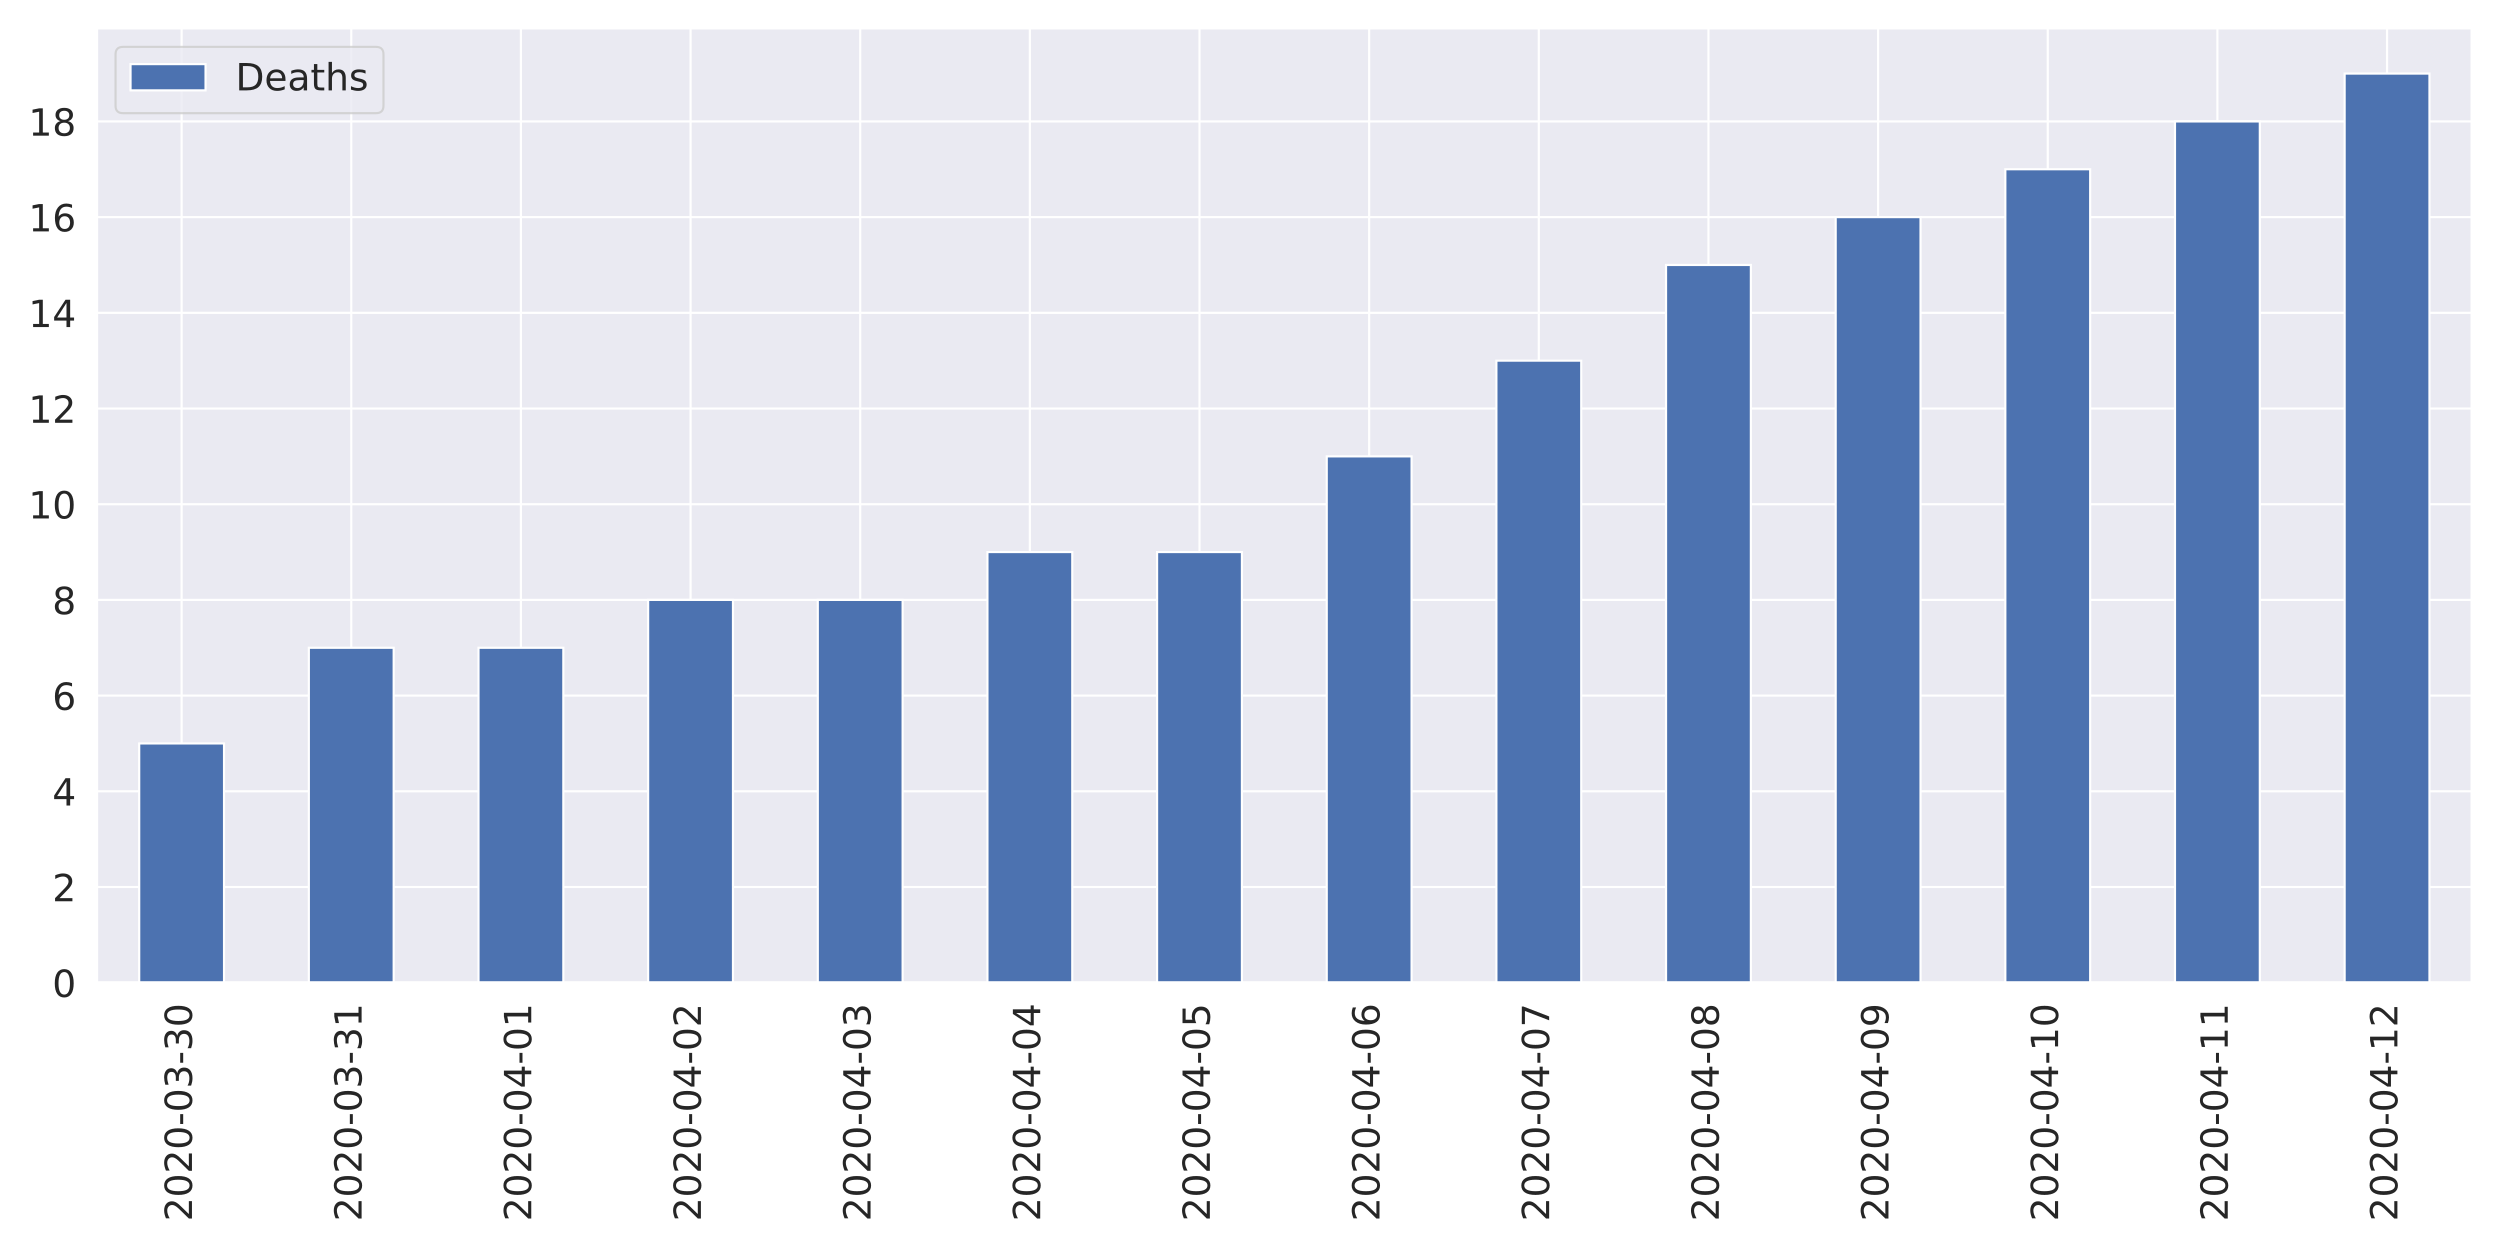
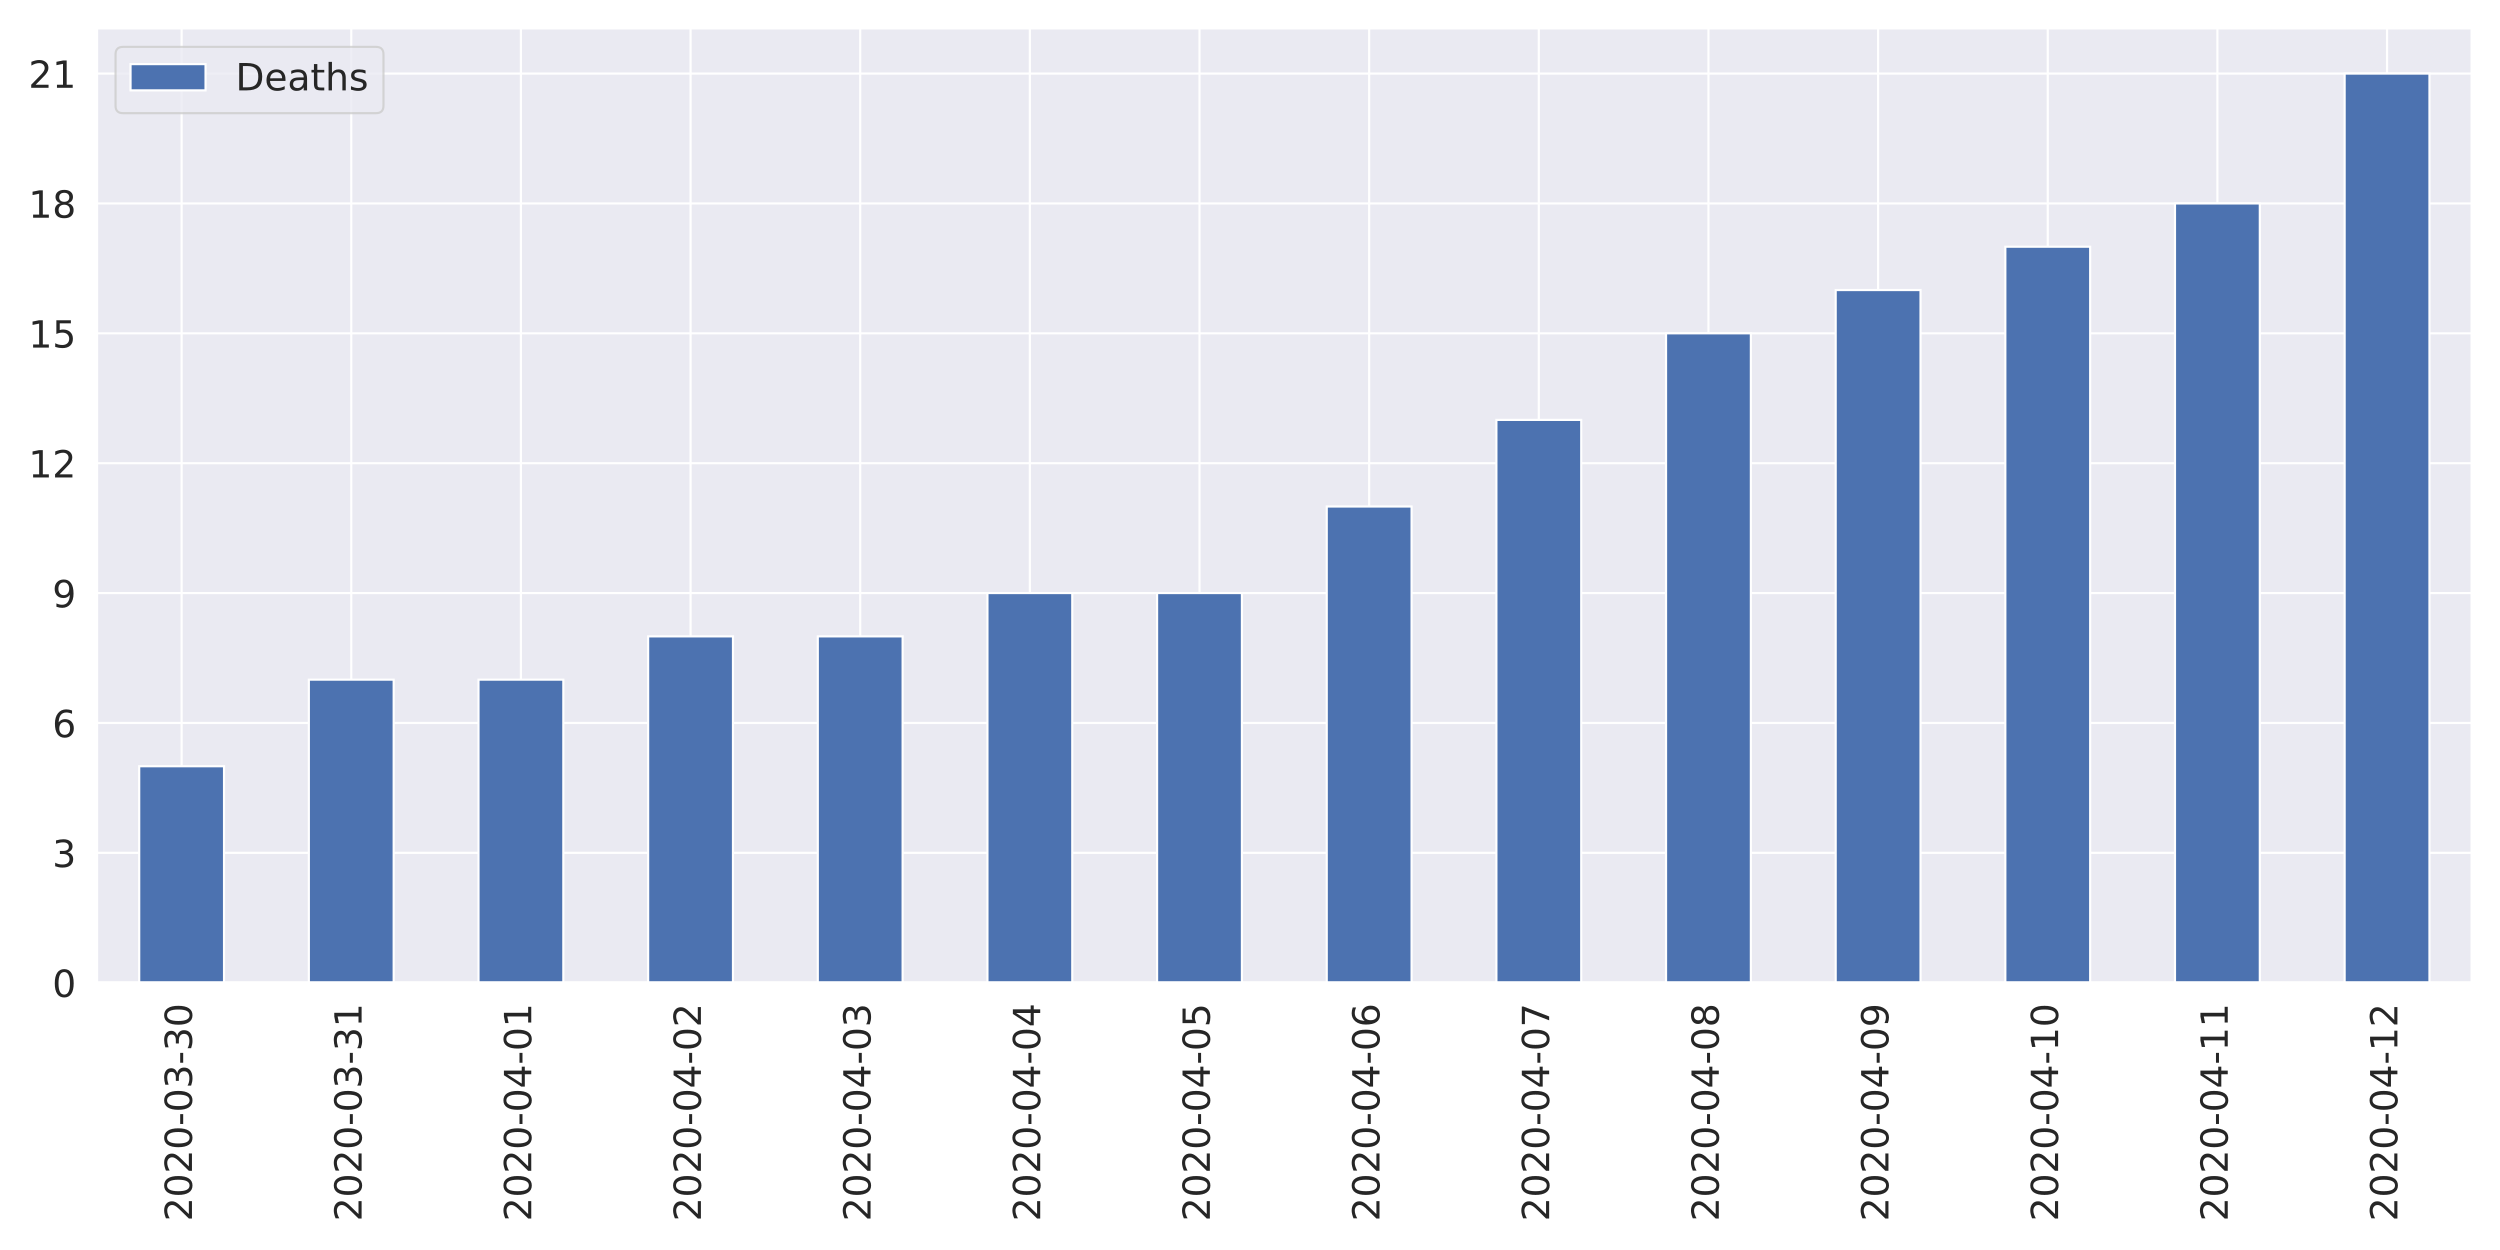
<svg xmlns="http://www.w3.org/2000/svg" xmlns:xlink="http://www.w3.org/1999/xlink" height="576pt" version="1.1" viewBox="0 0 1152 576" width="1152pt">
  <defs>
    <style type="text/css">
*{stroke-linecap:butt;stroke-linejoin:round;}
  </style>
  </defs>
  <g id="figure_1">
    <g id="patch_1">
      <path d="M 0 576  L 1152 576  L 1152 0  L 0 0  z " style="fill:#ffffff;" />
    </g>
    <g id="axes_1">
      <g id="patch_2">
        <path d="M 44.6 452.83  L 1139.04 452.83  L 1139.04 12.96  L 44.6 12.96  z " style="fill:#eaeaf2;" />
      </g>
      <g id="matplotlib.axis_1">
        <g id="xtick_1">
          <g id="line2d_1">
            <path clip-path="url(#pf73f8ee75b)" d="M 83.687 452.83  L 83.687 12.96  " style="fill:none;stroke:#ffffff;stroke-linecap:round;" />
          </g>
          <g id="text_1">
            <defs>
              <path d="M 19.188 8.297  L 53.609 8.297  L 53.609 0  L 7.328 0  L 7.328 8.297  Q 12.938 14.109 22.625 23.891  Q 32.328 33.688 34.812 36.531  Q 39.547 41.844 41.422 45.531  Q 43.312 49.219 43.312 52.781  Q 43.312 58.594 39.234 62.25  Q 35.156 65.922 28.609 65.922  Q 23.969 65.922 18.812 64.312  Q 13.672 62.703 7.812 59.422  L 7.812 69.391  Q 13.766 71.781 18.938 73  Q 24.125 74.219 28.422 74.219  Q 39.75 74.219 46.484 68.547  Q 53.219 62.891 53.219 53.422  Q 53.219 48.922 51.531 44.891  Q 49.859 40.875 45.406 35.406  Q 44.188 33.984 37.641 27.219  Q 31.109 20.453 19.188 8.297  z " id="DejaVuSans-50" />
              <path d="M 31.781 66.406  Q 24.172 66.406 20.328 58.906  Q 16.5 51.422 16.5 36.375  Q 16.5 21.391 20.328 13.891  Q 24.172 6.391 31.781 6.391  Q 39.453 6.391 43.281 13.891  Q 47.125 21.391 47.125 36.375  Q 47.125 51.422 43.281 58.906  Q 39.453 66.406 31.781 66.406  z M 31.781 74.219  Q 44.047 74.219 50.516 64.516  Q 56.984 54.828 56.984 36.375  Q 56.984 17.969 50.516 8.266  Q 44.047 -1.422 31.781 -1.422  Q 19.531 -1.422 13.062 8.266  Q 6.594 17.969 6.594 36.375  Q 6.594 54.828 13.062 64.516  Q 19.531 74.219 31.781 74.219  z " id="DejaVuSans-48" />
              <path d="M 4.891 31.391  L 31.203 31.391  L 31.203 23.391  L 4.891 23.391  z " id="DejaVuSans-45" />
              <path d="M 40.578 39.312  Q 47.656 37.797 51.625 33  Q 55.609 28.219 55.609 21.188  Q 55.609 10.406 48.188 4.484  Q 40.766 -1.422 27.094 -1.422  Q 22.516 -1.422 17.656 -0.516  Q 12.797 0.391 7.625 2.203  L 7.625 11.719  Q 11.719 9.328 16.594 8.109  Q 21.484 6.891 26.812 6.891  Q 36.078 6.891 40.938 10.547  Q 45.797 14.203 45.797 21.188  Q 45.797 27.641 41.281 31.266  Q 36.766 34.906 28.719 34.906  L 20.219 34.906  L 20.219 43.016  L 29.109 43.016  Q 36.375 43.016 40.234 45.922  Q 44.094 48.828 44.094 54.297  Q 44.094 59.906 40.109 62.906  Q 36.141 65.922 28.719 65.922  Q 24.656 65.922 20.016 65.031  Q 15.375 64.156 9.812 62.312  L 9.812 71.094  Q 15.438 72.656 20.344 73.438  Q 25.25 74.219 29.594 74.219  Q 40.828 74.219 47.359 69.109  Q 53.906 64.016 53.906 55.328  Q 53.906 49.266 50.438 45.094  Q 46.969 40.922 40.578 39.312  z " id="DejaVuSans-51" />
            </defs>
            <g style="fill:#262626;" transform="translate(88.45534 562.7538)rotate(-90)scale(0.1728 -0.1728)">
              <use xlink:href="#DejaVuSans-50" />
              <use x="63.623" xlink:href="#DejaVuSans-48" />
              <use x="127.246" xlink:href="#DejaVuSans-50" />
              <use x="190.869" xlink:href="#DejaVuSans-48" />
              <use x="254.492" xlink:href="#DejaVuSans-45" />
              <use x="290.576" xlink:href="#DejaVuSans-48" />
              <use x="354.199" xlink:href="#DejaVuSans-51" />
              <use x="417.822" xlink:href="#DejaVuSans-45" />
              <use x="453.906" xlink:href="#DejaVuSans-51" />
              <use x="517.529" xlink:href="#DejaVuSans-48" />
            </g>
          </g>
        </g>
        <g id="xtick_2">
          <g id="line2d_2">
            <path clip-path="url(#pf73f8ee75b)" d="M 161.861 452.83  L 161.861 12.96  " style="fill:none;stroke:#ffffff;stroke-linecap:round;" />
          </g>
          <g id="text_2">
            <defs>
              <path d="M 12.406 8.297  L 28.516 8.297  L 28.516 63.922  L 10.984 60.406  L 10.984 69.391  L 28.422 72.906  L 38.281 72.906  L 38.281 8.297  L 54.391 8.297  L 54.391 0  L 12.406 0  z " id="DejaVuSans-49" />
            </defs>
            <g style="fill:#262626;" transform="translate(166.6296 562.7538)rotate(-90)scale(0.1728 -0.1728)">
              <use xlink:href="#DejaVuSans-50" />
              <use x="63.623" xlink:href="#DejaVuSans-48" />
              <use x="127.246" xlink:href="#DejaVuSans-50" />
              <use x="190.869" xlink:href="#DejaVuSans-48" />
              <use x="254.492" xlink:href="#DejaVuSans-45" />
              <use x="290.576" xlink:href="#DejaVuSans-48" />
              <use x="354.199" xlink:href="#DejaVuSans-51" />
              <use x="417.822" xlink:href="#DejaVuSans-45" />
              <use x="453.906" xlink:href="#DejaVuSans-51" />
              <use x="517.529" xlink:href="#DejaVuSans-49" />
            </g>
          </g>
        </g>
        <g id="xtick_3">
          <g id="line2d_3">
            <path clip-path="url(#pf73f8ee75b)" d="M 240.036 452.83  L 240.036 12.96  " style="fill:none;stroke:#ffffff;stroke-linecap:round;" />
          </g>
          <g id="text_3">
            <defs>
              <path d="M 37.797 64.312  L 12.891 25.391  L 37.797 25.391  z M 35.203 72.906  L 47.609 72.906  L 47.609 25.391  L 58.016 25.391  L 58.016 17.188  L 47.609 17.188  L 47.609 0  L 37.797 0  L 37.797 17.188  L 4.891 17.188  L 4.891 26.703  z " id="DejaVuSans-52" />
            </defs>
            <g style="fill:#262626;" transform="translate(244.8039 562.7538)rotate(-90)scale(0.1728 -0.1728)">
              <use xlink:href="#DejaVuSans-50" />
              <use x="63.623" xlink:href="#DejaVuSans-48" />
              <use x="127.246" xlink:href="#DejaVuSans-50" />
              <use x="190.869" xlink:href="#DejaVuSans-48" />
              <use x="254.492" xlink:href="#DejaVuSans-45" />
              <use x="290.576" xlink:href="#DejaVuSans-48" />
              <use x="354.199" xlink:href="#DejaVuSans-52" />
              <use x="417.822" xlink:href="#DejaVuSans-45" />
              <use x="453.906" xlink:href="#DejaVuSans-48" />
              <use x="517.529" xlink:href="#DejaVuSans-49" />
            </g>
          </g>
        </g>
        <g id="xtick_4">
          <g id="line2d_4">
            <path clip-path="url(#pf73f8ee75b)" d="M 318.21 452.83  L 318.21 12.96  " style="fill:none;stroke:#ffffff;stroke-linecap:round;" />
          </g>
          <g id="text_4">
            <g style="fill:#262626;" transform="translate(322.9782 562.7538)rotate(-90)scale(0.1728 -0.1728)">
              <use xlink:href="#DejaVuSans-50" />
              <use x="63.623" xlink:href="#DejaVuSans-48" />
              <use x="127.246" xlink:href="#DejaVuSans-50" />
              <use x="190.869" xlink:href="#DejaVuSans-48" />
              <use x="254.492" xlink:href="#DejaVuSans-45" />
              <use x="290.576" xlink:href="#DejaVuSans-48" />
              <use x="354.199" xlink:href="#DejaVuSans-52" />
              <use x="417.822" xlink:href="#DejaVuSans-45" />
              <use x="453.906" xlink:href="#DejaVuSans-48" />
              <use x="517.529" xlink:href="#DejaVuSans-50" />
            </g>
          </g>
        </g>
        <g id="xtick_5">
          <g id="line2d_5">
            <path clip-path="url(#pf73f8ee75b)" d="M 396.384 452.83  L 396.384 12.96  " style="fill:none;stroke:#ffffff;stroke-linecap:round;" />
          </g>
          <g id="text_5">
            <g style="fill:#262626;" transform="translate(401.1525 562.7538)rotate(-90)scale(0.1728 -0.1728)">
              <use xlink:href="#DejaVuSans-50" />
              <use x="63.623" xlink:href="#DejaVuSans-48" />
              <use x="127.246" xlink:href="#DejaVuSans-50" />
              <use x="190.869" xlink:href="#DejaVuSans-48" />
              <use x="254.492" xlink:href="#DejaVuSans-45" />
              <use x="290.576" xlink:href="#DejaVuSans-48" />
              <use x="354.199" xlink:href="#DejaVuSans-52" />
              <use x="417.822" xlink:href="#DejaVuSans-45" />
              <use x="453.906" xlink:href="#DejaVuSans-48" />
              <use x="517.529" xlink:href="#DejaVuSans-51" />
            </g>
          </g>
        </g>
        <g id="xtick_6">
          <g id="line2d_6">
            <path clip-path="url(#pf73f8ee75b)" d="M 474.559 452.83  L 474.559 12.96  " style="fill:none;stroke:#ffffff;stroke-linecap:round;" />
          </g>
          <g id="text_6">
            <g style="fill:#262626;" transform="translate(479.3268 562.7538)rotate(-90)scale(0.1728 -0.1728)">
              <use xlink:href="#DejaVuSans-50" />
              <use x="63.623" xlink:href="#DejaVuSans-48" />
              <use x="127.246" xlink:href="#DejaVuSans-50" />
              <use x="190.869" xlink:href="#DejaVuSans-48" />
              <use x="254.492" xlink:href="#DejaVuSans-45" />
              <use x="290.576" xlink:href="#DejaVuSans-48" />
              <use x="354.199" xlink:href="#DejaVuSans-52" />
              <use x="417.822" xlink:href="#DejaVuSans-45" />
              <use x="453.906" xlink:href="#DejaVuSans-48" />
              <use x="517.529" xlink:href="#DejaVuSans-52" />
            </g>
          </g>
        </g>
        <g id="xtick_7">
          <g id="line2d_7">
            <path clip-path="url(#pf73f8ee75b)" d="M 552.733 452.83  L 552.733 12.96  " style="fill:none;stroke:#ffffff;stroke-linecap:round;" />
          </g>
          <g id="text_7">
            <defs>
              <path d="M 10.797 72.906  L 49.516 72.906  L 49.516 64.594  L 19.828 64.594  L 19.828 46.734  Q 21.969 47.469 24.109 47.828  Q 26.266 48.188 28.422 48.188  Q 40.625 48.188 47.75 41.5  Q 54.891 34.812 54.891 23.391  Q 54.891 11.625 47.562 5.094  Q 40.234 -1.422 26.906 -1.422  Q 22.312 -1.422 17.547 -0.641  Q 12.797 0.141 7.719 1.703  L 7.719 11.625  Q 12.109 9.234 16.797 8.062  Q 21.484 6.891 26.703 6.891  Q 35.156 6.891 40.078 11.328  Q 45.016 15.766 45.016 23.391  Q 45.016 31 40.078 35.438  Q 35.156 39.891 26.703 39.891  Q 22.75 39.891 18.812 39.016  Q 14.891 38.141 10.797 36.281  z " id="DejaVuSans-53" />
            </defs>
            <g style="fill:#262626;" transform="translate(557.5011 562.7538)rotate(-90)scale(0.1728 -0.1728)">
              <use xlink:href="#DejaVuSans-50" />
              <use x="63.623" xlink:href="#DejaVuSans-48" />
              <use x="127.246" xlink:href="#DejaVuSans-50" />
              <use x="190.869" xlink:href="#DejaVuSans-48" />
              <use x="254.492" xlink:href="#DejaVuSans-45" />
              <use x="290.576" xlink:href="#DejaVuSans-48" />
              <use x="354.199" xlink:href="#DejaVuSans-52" />
              <use x="417.822" xlink:href="#DejaVuSans-45" />
              <use x="453.906" xlink:href="#DejaVuSans-48" />
              <use x="517.529" xlink:href="#DejaVuSans-53" />
            </g>
          </g>
        </g>
        <g id="xtick_8">
          <g id="line2d_8">
            <path clip-path="url(#pf73f8ee75b)" d="M 630.907 452.83  L 630.907 12.96  " style="fill:none;stroke:#ffffff;stroke-linecap:round;" />
          </g>
          <g id="text_8">
            <defs>
              <path d="M 33.016 40.375  Q 26.375 40.375 22.484 35.828  Q 18.609 31.297 18.609 23.391  Q 18.609 15.531 22.484 10.953  Q 26.375 6.391 33.016 6.391  Q 39.656 6.391 43.531 10.953  Q 47.406 15.531 47.406 23.391  Q 47.406 31.297 43.531 35.828  Q 39.656 40.375 33.016 40.375  z M 52.594 71.297  L 52.594 62.312  Q 48.875 64.062 45.094 64.984  Q 41.312 65.922 37.594 65.922  Q 27.828 65.922 22.672 59.328  Q 17.531 52.734 16.797 39.406  Q 19.672 43.656 24.016 45.922  Q 28.375 48.188 33.594 48.188  Q 44.578 48.188 50.953 41.516  Q 57.328 34.859 57.328 23.391  Q 57.328 12.156 50.688 5.359  Q 44.047 -1.422 33.016 -1.422  Q 20.359 -1.422 13.672 8.266  Q 6.984 17.969 6.984 36.375  Q 6.984 53.656 15.188 63.938  Q 23.391 74.219 37.203 74.219  Q 40.922 74.219 44.703 73.484  Q 48.484 72.75 52.594 71.297  z " id="DejaVuSans-54" />
            </defs>
            <g style="fill:#262626;" transform="translate(635.6753 562.7538)rotate(-90)scale(0.1728 -0.1728)">
              <use xlink:href="#DejaVuSans-50" />
              <use x="63.623" xlink:href="#DejaVuSans-48" />
              <use x="127.246" xlink:href="#DejaVuSans-50" />
              <use x="190.869" xlink:href="#DejaVuSans-48" />
              <use x="254.492" xlink:href="#DejaVuSans-45" />
              <use x="290.576" xlink:href="#DejaVuSans-48" />
              <use x="354.199" xlink:href="#DejaVuSans-52" />
              <use x="417.822" xlink:href="#DejaVuSans-45" />
              <use x="453.906" xlink:href="#DejaVuSans-48" />
              <use x="517.529" xlink:href="#DejaVuSans-54" />
            </g>
          </g>
        </g>
        <g id="xtick_9">
          <g id="line2d_9">
            <path clip-path="url(#pf73f8ee75b)" d="M 709.081 452.83  L 709.081 12.96  " style="fill:none;stroke:#ffffff;stroke-linecap:round;" />
          </g>
          <g id="text_9">
            <defs>
              <path d="M 8.203 72.906  L 55.078 72.906  L 55.078 68.703  L 28.609 0  L 18.312 0  L 43.219 64.594  L 8.203 64.594  z " id="DejaVuSans-55" />
            </defs>
            <g style="fill:#262626;" transform="translate(713.8496 562.7538)rotate(-90)scale(0.1728 -0.1728)">
              <use xlink:href="#DejaVuSans-50" />
              <use x="63.623" xlink:href="#DejaVuSans-48" />
              <use x="127.246" xlink:href="#DejaVuSans-50" />
              <use x="190.869" xlink:href="#DejaVuSans-48" />
              <use x="254.492" xlink:href="#DejaVuSans-45" />
              <use x="290.576" xlink:href="#DejaVuSans-48" />
              <use x="354.199" xlink:href="#DejaVuSans-52" />
              <use x="417.822" xlink:href="#DejaVuSans-45" />
              <use x="453.906" xlink:href="#DejaVuSans-48" />
              <use x="517.529" xlink:href="#DejaVuSans-55" />
            </g>
          </g>
        </g>
        <g id="xtick_10">
          <g id="line2d_10">
            <path clip-path="url(#pf73f8ee75b)" d="M 787.256 452.83  L 787.256 12.96  " style="fill:none;stroke:#ffffff;stroke-linecap:round;" />
          </g>
          <g id="text_10">
            <defs>
              <path d="M 31.781 34.625  Q 24.75 34.625 20.719 30.859  Q 16.703 27.094 16.703 20.516  Q 16.703 13.922 20.719 10.156  Q 24.75 6.391 31.781 6.391  Q 38.812 6.391 42.859 10.172  Q 46.922 13.969 46.922 20.516  Q 46.922 27.094 42.891 30.859  Q 38.875 34.625 31.781 34.625  z M 21.922 38.812  Q 15.578 40.375 12.031 44.719  Q 8.5 49.078 8.5 55.328  Q 8.5 64.062 14.719 69.141  Q 20.953 74.219 31.781 74.219  Q 42.672 74.219 48.875 69.141  Q 55.078 64.062 55.078 55.328  Q 55.078 49.078 51.531 44.719  Q 48 40.375 41.703 38.812  Q 48.828 37.156 52.797 32.312  Q 56.781 27.484 56.781 20.516  Q 56.781 9.906 50.312 4.234  Q 43.844 -1.422 31.781 -1.422  Q 19.734 -1.422 13.25 4.234  Q 6.781 9.906 6.781 20.516  Q 6.781 27.484 10.781 32.312  Q 14.797 37.156 21.922 38.812  z M 18.312 54.391  Q 18.312 48.734 21.844 45.562  Q 25.391 42.391 31.781 42.391  Q 38.141 42.391 41.719 45.562  Q 45.312 48.734 45.312 54.391  Q 45.312 60.062 41.719 63.234  Q 38.141 66.406 31.781 66.406  Q 25.391 66.406 21.844 63.234  Q 18.312 60.062 18.312 54.391  z " id="DejaVuSans-56" />
            </defs>
            <g style="fill:#262626;" transform="translate(792.0239 562.7538)rotate(-90)scale(0.1728 -0.1728)">
              <use xlink:href="#DejaVuSans-50" />
              <use x="63.623" xlink:href="#DejaVuSans-48" />
              <use x="127.246" xlink:href="#DejaVuSans-50" />
              <use x="190.869" xlink:href="#DejaVuSans-48" />
              <use x="254.492" xlink:href="#DejaVuSans-45" />
              <use x="290.576" xlink:href="#DejaVuSans-48" />
              <use x="354.199" xlink:href="#DejaVuSans-52" />
              <use x="417.822" xlink:href="#DejaVuSans-45" />
              <use x="453.906" xlink:href="#DejaVuSans-48" />
              <use x="517.529" xlink:href="#DejaVuSans-56" />
            </g>
          </g>
        </g>
        <g id="xtick_11">
          <g id="line2d_11">
            <path clip-path="url(#pf73f8ee75b)" d="M 865.43 452.83  L 865.43 12.96  " style="fill:none;stroke:#ffffff;stroke-linecap:round;" />
          </g>
          <g id="text_11">
            <defs>
              <path d="M 10.984 1.516  L 10.984 10.5  Q 14.703 8.734 18.5 7.812  Q 22.312 6.891 25.984 6.891  Q 35.75 6.891 40.891 13.453  Q 46.047 20.016 46.781 33.406  Q 43.953 29.203 39.594 26.953  Q 35.25 24.703 29.984 24.703  Q 19.047 24.703 12.672 31.312  Q 6.297 37.938 6.297 49.422  Q 6.297 60.641 12.938 67.422  Q 19.578 74.219 30.609 74.219  Q 43.266 74.219 49.922 64.516  Q 56.594 54.828 56.594 36.375  Q 56.594 19.141 48.406 8.859  Q 40.234 -1.422 26.422 -1.422  Q 22.703 -1.422 18.891 -0.688  Q 15.094 0.047 10.984 1.516  z M 30.609 32.422  Q 37.25 32.422 41.125 36.953  Q 45.016 41.5 45.016 49.422  Q 45.016 57.281 41.125 61.844  Q 37.25 66.406 30.609 66.406  Q 23.969 66.406 20.094 61.844  Q 16.219 57.281 16.219 49.422  Q 16.219 41.5 20.094 36.953  Q 23.969 32.422 30.609 32.422  z " id="DejaVuSans-57" />
            </defs>
            <g style="fill:#262626;" transform="translate(870.1982 562.7538)rotate(-90)scale(0.1728 -0.1728)">
              <use xlink:href="#DejaVuSans-50" />
              <use x="63.623" xlink:href="#DejaVuSans-48" />
              <use x="127.246" xlink:href="#DejaVuSans-50" />
              <use x="190.869" xlink:href="#DejaVuSans-48" />
              <use x="254.492" xlink:href="#DejaVuSans-45" />
              <use x="290.576" xlink:href="#DejaVuSans-48" />
              <use x="354.199" xlink:href="#DejaVuSans-52" />
              <use x="417.822" xlink:href="#DejaVuSans-45" />
              <use x="453.906" xlink:href="#DejaVuSans-48" />
              <use x="517.529" xlink:href="#DejaVuSans-57" />
            </g>
          </g>
        </g>
        <g id="xtick_12">
          <g id="line2d_12">
            <path clip-path="url(#pf73f8ee75b)" d="M 943.604 452.83  L 943.604 12.96  " style="fill:none;stroke:#ffffff;stroke-linecap:round;" />
          </g>
          <g id="text_12">
            <g style="fill:#262626;" transform="translate(948.3725 562.7538)rotate(-90)scale(0.1728 -0.1728)">
              <use xlink:href="#DejaVuSans-50" />
              <use x="63.623" xlink:href="#DejaVuSans-48" />
              <use x="127.246" xlink:href="#DejaVuSans-50" />
              <use x="190.869" xlink:href="#DejaVuSans-48" />
              <use x="254.492" xlink:href="#DejaVuSans-45" />
              <use x="290.576" xlink:href="#DejaVuSans-48" />
              <use x="354.199" xlink:href="#DejaVuSans-52" />
              <use x="417.822" xlink:href="#DejaVuSans-45" />
              <use x="453.906" xlink:href="#DejaVuSans-49" />
              <use x="517.529" xlink:href="#DejaVuSans-48" />
            </g>
          </g>
        </g>
        <g id="xtick_13">
          <g id="line2d_13">
            <path clip-path="url(#pf73f8ee75b)" d="M 1021.779 452.83  L 1021.779 12.96  " style="fill:none;stroke:#ffffff;stroke-linecap:round;" />
          </g>
          <g id="text_13">
            <g style="fill:#262626;" transform="translate(1026.547 562.7538)rotate(-90)scale(0.1728 -0.1728)">
              <use xlink:href="#DejaVuSans-50" />
              <use x="63.623" xlink:href="#DejaVuSans-48" />
              <use x="127.246" xlink:href="#DejaVuSans-50" />
              <use x="190.869" xlink:href="#DejaVuSans-48" />
              <use x="254.492" xlink:href="#DejaVuSans-45" />
              <use x="290.576" xlink:href="#DejaVuSans-48" />
              <use x="354.199" xlink:href="#DejaVuSans-52" />
              <use x="417.822" xlink:href="#DejaVuSans-45" />
              <use x="453.906" xlink:href="#DejaVuSans-49" />
              <use x="517.529" xlink:href="#DejaVuSans-49" />
            </g>
          </g>
        </g>
        <g id="xtick_14">
          <g id="line2d_14">
            <path clip-path="url(#pf73f8ee75b)" d="M 1099.953 452.83  L 1099.953 12.96  " style="fill:none;stroke:#ffffff;stroke-linecap:round;" />
          </g>
          <g id="text_14">
            <g style="fill:#262626;" transform="translate(1104.721 562.7538)rotate(-90)scale(0.1728 -0.1728)">
              <use xlink:href="#DejaVuSans-50" />
              <use x="63.623" xlink:href="#DejaVuSans-48" />
              <use x="127.246" xlink:href="#DejaVuSans-50" />
              <use x="190.869" xlink:href="#DejaVuSans-48" />
              <use x="254.492" xlink:href="#DejaVuSans-45" />
              <use x="290.576" xlink:href="#DejaVuSans-48" />
              <use x="354.199" xlink:href="#DejaVuSans-52" />
              <use x="417.822" xlink:href="#DejaVuSans-45" />
              <use x="453.906" xlink:href="#DejaVuSans-49" />
              <use x="517.529" xlink:href="#DejaVuSans-50" />
            </g>
          </g>
        </g>
      </g>
      <g id="matplotlib.axis_2">
        <g id="ytick_1">
          <g id="line2d_15">
            <path clip-path="url(#pf73f8ee75b)" d="M 44.6 452.83  L 1139.04 452.83  " style="fill:none;stroke:#ffffff;stroke-linecap:round;" />
          </g>
          <g id="text_15">
            <g style="fill:#262626;" transform="translate(24.1056 459.3951)scale(0.1728 -0.1728)">
              <use xlink:href="#DejaVuSans-48" />
            </g>
          </g>
        </g>
        <g id="ytick_2">
          <g id="line2d_16">
-             <path clip-path="url(#pf73f8ee75b)" d="M 44.6 408.733  L 1139.04 408.733  " style="fill:none;stroke:#ffffff;stroke-linecap:round;" />
+             <path clip-path="url(#pf73f8ee75b)" d="M 44.6 392.984  L 1139.04 392.984  " style="fill:none;stroke:#ffffff;stroke-linecap:round;" />
          </g>
          <g id="text_16">
-             <g style="fill:#262626;" transform="translate(24.1056 415.2978)scale(0.1728 -0.1728)">
-               <use xlink:href="#DejaVuSans-50" />
+             <g style="fill:#262626;" transform="translate(24.1056 399.5488)scale(0.1728 -0.1728)">
+               <use xlink:href="#DejaVuSans-51" />
            </g>
          </g>
        </g>
        <g id="ytick_3">
          <g id="line2d_17">
-             <path clip-path="url(#pf73f8ee75b)" d="M 44.6 364.636  L 1139.04 364.636  " style="fill:none;stroke:#ffffff;stroke-linecap:round;" />
+             <path clip-path="url(#pf73f8ee75b)" d="M 44.6 333.137  L 1139.04 333.137  " style="fill:none;stroke:#ffffff;stroke-linecap:round;" />
          </g>
          <g id="text_17">
-             <g style="fill:#262626;" transform="translate(24.1056 371.2006)scale(0.1728 -0.1728)">
-               <use xlink:href="#DejaVuSans-52" />
+             <g style="fill:#262626;" transform="translate(24.1056 339.7025)scale(0.1728 -0.1728)">
+               <use xlink:href="#DejaVuSans-54" />
            </g>
          </g>
        </g>
        <g id="ytick_4">
          <g id="line2d_18">
-             <path clip-path="url(#pf73f8ee75b)" d="M 44.6 320.538  L 1139.04 320.538  " style="fill:none;stroke:#ffffff;stroke-linecap:round;" />
+             <path clip-path="url(#pf73f8ee75b)" d="M 44.6 273.291  L 1139.04 273.291  " style="fill:none;stroke:#ffffff;stroke-linecap:round;" />
          </g>
          <g id="text_18">
-             <g style="fill:#262626;" transform="translate(24.1056 327.1033)scale(0.1728 -0.1728)">
-               <use xlink:href="#DejaVuSans-54" />
+             <g style="fill:#262626;" transform="translate(24.1056 279.8563)scale(0.1728 -0.1728)">
+               <use xlink:href="#DejaVuSans-57" />
            </g>
          </g>
        </g>
        <g id="ytick_5">
          <g id="line2d_19">
-             <path clip-path="url(#pf73f8ee75b)" d="M 44.6 276.441  L 1139.04 276.441  " style="fill:none;stroke:#ffffff;stroke-linecap:round;" />
+             <path clip-path="url(#pf73f8ee75b)" d="M 44.6 213.445  L 1139.04 213.445  " style="fill:none;stroke:#ffffff;stroke-linecap:round;" />
          </g>
          <g id="text_19">
-             <g style="fill:#262626;" transform="translate(24.1056 283.0061)scale(0.1728 -0.1728)">
-               <use xlink:href="#DejaVuSans-56" />
+             <g style="fill:#262626;" transform="translate(13.1112 220.01)scale(0.1728 -0.1728)">
+               <use xlink:href="#DejaVuSans-49" />
+               <use x="63.623" xlink:href="#DejaVuSans-50" />
            </g>
          </g>
        </g>
        <g id="ytick_6">
          <g id="line2d_20">
-             <path clip-path="url(#pf73f8ee75b)" d="M 44.6 232.344  L 1139.04 232.344  " style="fill:none;stroke:#ffffff;stroke-linecap:round;" />
+             <path clip-path="url(#pf73f8ee75b)" d="M 44.6 153.599  L 1139.04 153.599  " style="fill:none;stroke:#ffffff;stroke-linecap:round;" />
          </g>
          <g id="text_20">
-             <g style="fill:#262626;" transform="translate(13.1112 238.9088)scale(0.1728 -0.1728)">
+             <g style="fill:#262626;" transform="translate(13.1112 160.1638)scale(0.1728 -0.1728)">
              <use xlink:href="#DejaVuSans-49" />
-               <use x="63.623" xlink:href="#DejaVuSans-48" />
+               <use x="63.623" xlink:href="#DejaVuSans-53" />
            </g>
          </g>
        </g>
        <g id="ytick_7">
          <g id="line2d_21">
-             <path clip-path="url(#pf73f8ee75b)" d="M 44.6 188.247  L 1139.04 188.247  " style="fill:none;stroke:#ffffff;stroke-linecap:round;" />
+             <path clip-path="url(#pf73f8ee75b)" d="M 44.6 93.752  L 1139.04 93.752  " style="fill:none;stroke:#ffffff;stroke-linecap:round;" />
          </g>
          <g id="text_21">
-             <g style="fill:#262626;" transform="translate(13.1112 194.8116)scale(0.1728 -0.1728)">
+             <g style="fill:#262626;" transform="translate(13.1112 100.3175)scale(0.1728 -0.1728)">
              <use xlink:href="#DejaVuSans-49" />
-               <use x="63.623" xlink:href="#DejaVuSans-50" />
+               <use x="63.623" xlink:href="#DejaVuSans-56" />
            </g>
          </g>
        </g>
        <g id="ytick_8">
          <g id="line2d_22">
-             <path clip-path="url(#pf73f8ee75b)" d="M 44.6 144.149  L 1139.04 144.149  " style="fill:none;stroke:#ffffff;stroke-linecap:round;" />
+             <path clip-path="url(#pf73f8ee75b)" d="M 44.6 33.906  L 1139.04 33.906  " style="fill:none;stroke:#ffffff;stroke-linecap:round;" />
          </g>
          <g id="text_22">
-             <g style="fill:#262626;" transform="translate(13.1112 150.7143)scale(0.1728 -0.1728)">
-               <use xlink:href="#DejaVuSans-49" />
-               <use x="63.623" xlink:href="#DejaVuSans-52" />
-             </g>
-           </g>
-         </g>
-         <g id="ytick_9">
-           <g id="line2d_23">
-             <path clip-path="url(#pf73f8ee75b)" d="M 44.6 100.052  L 1139.04 100.052  " style="fill:none;stroke:#ffffff;stroke-linecap:round;" />
-           </g>
-           <g id="text_23">
-             <g style="fill:#262626;" transform="translate(13.1112 106.6171)scale(0.1728 -0.1728)">
-               <use xlink:href="#DejaVuSans-49" />
-               <use x="63.623" xlink:href="#DejaVuSans-54" />
-             </g>
-           </g>
-         </g>
-         <g id="ytick_10">
-           <g id="line2d_24">
-             <path clip-path="url(#pf73f8ee75b)" d="M 44.6 55.955  L 1139.04 55.955  " style="fill:none;stroke:#ffffff;stroke-linecap:round;" />
-           </g>
-           <g id="text_24">
-             <g style="fill:#262626;" transform="translate(13.1112 62.51986)scale(0.1728 -0.1728)">
-               <use xlink:href="#DejaVuSans-49" />
-               <use x="63.623" xlink:href="#DejaVuSans-56" />
+             <g style="fill:#262626;" transform="translate(13.1112 40.47124)scale(0.1728 -0.1728)">
+               <use xlink:href="#DejaVuSans-50" />
+               <use x="63.623" xlink:href="#DejaVuSans-49" />
            </g>
          </g>
        </g>
      </g>
      <g id="patch_3">
-         <path clip-path="url(#pf73f8ee75b)" d="M 64.144 452.83  L 103.231 452.83  L 103.231 342.587  L 64.144 342.587  z " style="fill:#4c72b0;stroke:#ffffff;stroke-linejoin:miter;" />
+         <path clip-path="url(#pf73f8ee75b)" d="M 64.144 452.83  L 103.231 452.83  L 103.231 353.086  L 64.144 353.086  z " style="fill:#4c72b0;stroke:#ffffff;stroke-linejoin:miter;" />
      </g>
      <g id="patch_4">
-         <path clip-path="url(#pf73f8ee75b)" d="M 142.318 452.83  L 181.405 452.83  L 181.405 298.49  L 142.318 298.49  z " style="fill:#4c72b0;stroke:#ffffff;stroke-linejoin:miter;" />
+         <path clip-path="url(#pf73f8ee75b)" d="M 142.318 452.83  L 181.405 452.83  L 181.405 313.189  L 142.318 313.189  z " style="fill:#4c72b0;stroke:#ffffff;stroke-linejoin:miter;" />
      </g>
      <g id="patch_5">
-         <path clip-path="url(#pf73f8ee75b)" d="M 220.492 452.83  L 259.579 452.83  L 259.579 298.49  L 220.492 298.49  z " style="fill:#4c72b0;stroke:#ffffff;stroke-linejoin:miter;" />
+         <path clip-path="url(#pf73f8ee75b)" d="M 220.492 452.83  L 259.579 452.83  L 259.579 313.189  L 220.492 313.189  z " style="fill:#4c72b0;stroke:#ffffff;stroke-linejoin:miter;" />
      </g>
      <g id="patch_6">
-         <path clip-path="url(#pf73f8ee75b)" d="M 298.666 452.83  L 337.754 452.83  L 337.754 276.441  L 298.666 276.441  z " style="fill:#4c72b0;stroke:#ffffff;stroke-linejoin:miter;" />
+         <path clip-path="url(#pf73f8ee75b)" d="M 298.666 452.83  L 337.754 452.83  L 337.754 293.24  L 298.666 293.24  z " style="fill:#4c72b0;stroke:#ffffff;stroke-linejoin:miter;" />
      </g>
      <g id="patch_7">
-         <path clip-path="url(#pf73f8ee75b)" d="M 376.841 452.83  L 415.928 452.83  L 415.928 276.441  L 376.841 276.441  z " style="fill:#4c72b0;stroke:#ffffff;stroke-linejoin:miter;" />
+         <path clip-path="url(#pf73f8ee75b)" d="M 376.841 452.83  L 415.928 452.83  L 415.928 293.24  L 376.841 293.24  z " style="fill:#4c72b0;stroke:#ffffff;stroke-linejoin:miter;" />
      </g>
      <g id="patch_8">
-         <path clip-path="url(#pf73f8ee75b)" d="M 455.015 452.83  L 494.102 452.83  L 494.102 254.392  L 455.015 254.392  z " style="fill:#4c72b0;stroke:#ffffff;stroke-linejoin:miter;" />
+         <path clip-path="url(#pf73f8ee75b)" d="M 455.015 452.83  L 494.102 452.83  L 494.102 273.291  L 455.015 273.291  z " style="fill:#4c72b0;stroke:#ffffff;stroke-linejoin:miter;" />
      </g>
      <g id="patch_9">
-         <path clip-path="url(#pf73f8ee75b)" d="M 533.189 452.83  L 572.276 452.83  L 572.276 254.392  L 533.189 254.392  z " style="fill:#4c72b0;stroke:#ffffff;stroke-linejoin:miter;" />
+         <path clip-path="url(#pf73f8ee75b)" d="M 533.189 452.83  L 572.276 452.83  L 572.276 273.291  L 533.189 273.291  z " style="fill:#4c72b0;stroke:#ffffff;stroke-linejoin:miter;" />
      </g>
      <g id="patch_10">
-         <path clip-path="url(#pf73f8ee75b)" d="M 611.364 452.83  L 650.451 452.83  L 650.451 210.295  L 611.364 210.295  z " style="fill:#4c72b0;stroke:#ffffff;stroke-linejoin:miter;" />
+         <path clip-path="url(#pf73f8ee75b)" d="M 611.364 452.83  L 650.451 452.83  L 650.451 233.394  L 611.364 233.394  z " style="fill:#4c72b0;stroke:#ffffff;stroke-linejoin:miter;" />
      </g>
      <g id="patch_11">
-         <path clip-path="url(#pf73f8ee75b)" d="M 689.538 452.83  L 728.625 452.83  L 728.625 166.198  L 689.538 166.198  z " style="fill:#4c72b0;stroke:#ffffff;stroke-linejoin:miter;" />
+         <path clip-path="url(#pf73f8ee75b)" d="M 689.538 452.83  L 728.625 452.83  L 728.625 193.496  L 689.538 193.496  z " style="fill:#4c72b0;stroke:#ffffff;stroke-linejoin:miter;" />
      </g>
      <g id="patch_12">
-         <path clip-path="url(#pf73f8ee75b)" d="M 767.712 452.83  L 806.799 452.83  L 806.799 122.101  L 767.712 122.101  z " style="fill:#4c72b0;stroke:#ffffff;stroke-linejoin:miter;" />
+         <path clip-path="url(#pf73f8ee75b)" d="M 767.712 452.83  L 806.799 452.83  L 806.799 153.599  L 767.712 153.599  z " style="fill:#4c72b0;stroke:#ffffff;stroke-linejoin:miter;" />
      </g>
      <g id="patch_13">
-         <path clip-path="url(#pf73f8ee75b)" d="M 845.886 452.83  L 884.974 452.83  L 884.974 100.052  L 845.886 100.052  z " style="fill:#4c72b0;stroke:#ffffff;stroke-linejoin:miter;" />
+         <path clip-path="url(#pf73f8ee75b)" d="M 845.886 452.83  L 884.974 452.83  L 884.974 133.65  L 845.886 133.65  z " style="fill:#4c72b0;stroke:#ffffff;stroke-linejoin:miter;" />
      </g>
      <g id="patch_14">
-         <path clip-path="url(#pf73f8ee75b)" d="M 924.061 452.83  L 963.148 452.83  L 963.148 78.003  L 924.061 78.003  z " style="fill:#4c72b0;stroke:#ffffff;stroke-linejoin:miter;" />
+         <path clip-path="url(#pf73f8ee75b)" d="M 924.061 452.83  L 963.148 452.83  L 963.148 113.701  L 924.061 113.701  z " style="fill:#4c72b0;stroke:#ffffff;stroke-linejoin:miter;" />
      </g>
      <g id="patch_15">
-         <path clip-path="url(#pf73f8ee75b)" d="M 1002.235 452.83  L 1041.322 452.83  L 1041.322 55.955  L 1002.235 55.955  z " style="fill:#4c72b0;stroke:#ffffff;stroke-linejoin:miter;" />
+         <path clip-path="url(#pf73f8ee75b)" d="M 1002.235 452.83  L 1041.322 452.83  L 1041.322 93.752  L 1002.235 93.752  z " style="fill:#4c72b0;stroke:#ffffff;stroke-linejoin:miter;" />
      </g>
      <g id="patch_16">
        <path clip-path="url(#pf73f8ee75b)" d="M 1080.409 452.83  L 1119.496 452.83  L 1119.496 33.906  L 1080.409 33.906  z " style="fill:#4c72b0;stroke:#ffffff;stroke-linejoin:miter;" />
      </g>
      <g id="patch_17">
        <path d="M 44.6 452.83  L 44.6 12.96  " style="fill:none;stroke:#ffffff;stroke-linecap:square;stroke-linejoin:miter;stroke-width:1.25;" />
      </g>
      <g id="patch_18">
        <path d="M 1139.04 452.83  L 1139.04 12.96  " style="fill:none;stroke:#ffffff;stroke-linecap:square;stroke-linejoin:miter;stroke-width:1.25;" />
      </g>
      <g id="patch_19">
        <path d="M 44.6 452.83  L 1139.04 452.83  " style="fill:none;stroke:#ffffff;stroke-linecap:square;stroke-linejoin:miter;stroke-width:1.25;" />
      </g>
      <g id="patch_20">
        <path d="M 44.6 12.96  L 1139.04 12.96  " style="fill:none;stroke:#ffffff;stroke-linecap:square;stroke-linejoin:miter;stroke-width:1.25;" />
      </g>
      <g id="legend_1">
        <g id="patch_21">
          <path d="M 56.696 52.148  L 173.247 52.148  Q 176.703 52.148 176.703 48.692  L 176.703 25.056  Q 176.703 21.6 173.247 21.6  L 56.696 21.6  Q 53.24 21.6 53.24 25.056  L 53.24 48.692  Q 53.24 52.148 56.696 52.148  z " style="fill:#eaeaf2;opacity:0.8;stroke:#cccccc;stroke-linejoin:miter;" />
        </g>
        <g id="patch_22">
          <path d="M 60.152 41.642  L 94.712 41.642  L 94.712 29.546  L 60.152 29.546  z " style="fill:#4c72b0;stroke:#ffffff;stroke-linejoin:miter;" />
        </g>
-         <g id="text_25">
+         <g id="text_23">
          <defs>
            <path d="M 19.672 64.797  L 19.672 8.109  L 31.594 8.109  Q 46.688 8.109 53.688 14.938  Q 60.688 21.781 60.688 36.531  Q 60.688 51.172 53.688 57.984  Q 46.688 64.797 31.594 64.797  z M 9.812 72.906  L 30.078 72.906  Q 51.266 72.906 61.172 64.094  Q 71.094 55.281 71.094 36.531  Q 71.094 17.672 61.125 8.828  Q 51.172 0 30.078 0  L 9.812 0  z " id="DejaVuSans-68" />
            <path d="M 56.203 29.594  L 56.203 25.203  L 14.891 25.203  Q 15.484 15.922 20.484 11.062  Q 25.484 6.203 34.422 6.203  Q 39.594 6.203 44.453 7.469  Q 49.312 8.734 54.109 11.281  L 54.109 2.781  Q 49.266 0.734 44.188 -0.344  Q 39.109 -1.422 33.891 -1.422  Q 20.797 -1.422 13.156 6.188  Q 5.516 13.812 5.516 26.812  Q 5.516 40.234 12.766 48.109  Q 20.016 56 32.328 56  Q 43.359 56 49.781 48.891  Q 56.203 41.797 56.203 29.594  z M 47.219 32.234  Q 47.125 39.594 43.094 43.984  Q 39.062 48.391 32.422 48.391  Q 24.906 48.391 20.391 44.141  Q 15.875 39.891 15.188 32.172  z " id="DejaVuSans-101" />
            <path d="M 34.281 27.484  Q 23.391 27.484 19.188 25  Q 14.984 22.516 14.984 16.5  Q 14.984 11.719 18.141 8.906  Q 21.297 6.109 26.703 6.109  Q 34.188 6.109 38.703 11.406  Q 43.219 16.703 43.219 25.484  L 43.219 27.484  z M 52.203 31.203  L 52.203 0  L 43.219 0  L 43.219 8.297  Q 40.141 3.328 35.547 0.953  Q 30.953 -1.422 24.312 -1.422  Q 15.922 -1.422 10.953 3.297  Q 6 8.016 6 15.922  Q 6 25.141 12.172 29.828  Q 18.359 34.516 30.609 34.516  L 43.219 34.516  L 43.219 35.406  Q 43.219 41.609 39.141 45  Q 35.062 48.391 27.688 48.391  Q 23 48.391 18.547 47.266  Q 14.109 46.141 10.016 43.891  L 10.016 52.203  Q 14.938 54.109 19.578 55.047  Q 24.219 56 28.609 56  Q 40.484 56 46.344 49.844  Q 52.203 43.703 52.203 31.203  z " id="DejaVuSans-97" />
            <path d="M 18.312 70.219  L 18.312 54.688  L 36.812 54.688  L 36.812 47.703  L 18.312 47.703  L 18.312 18.016  Q 18.312 11.328 20.141 9.422  Q 21.969 7.516 27.594 7.516  L 36.812 7.516  L 36.812 0  L 27.594 0  Q 17.188 0 13.234 3.875  Q 9.281 7.766 9.281 18.016  L 9.281 47.703  L 2.688 47.703  L 2.688 54.688  L 9.281 54.688  L 9.281 70.219  z " id="DejaVuSans-116" />
            <path d="M 54.891 33.016  L 54.891 0  L 45.906 0  L 45.906 32.719  Q 45.906 40.484 42.875 44.328  Q 39.844 48.188 33.797 48.188  Q 26.516 48.188 22.312 43.547  Q 18.109 38.922 18.109 30.906  L 18.109 0  L 9.078 0  L 9.078 75.984  L 18.109 75.984  L 18.109 46.188  Q 21.344 51.125 25.703 53.562  Q 30.078 56 35.797 56  Q 45.219 56 50.047 50.172  Q 54.891 44.344 54.891 33.016  z " id="DejaVuSans-104" />
            <path d="M 44.281 53.078  L 44.281 44.578  Q 40.484 46.531 36.375 47.5  Q 32.281 48.484 27.875 48.484  Q 21.188 48.484 17.844 46.438  Q 14.5 44.391 14.5 40.281  Q 14.5 37.156 16.891 35.375  Q 19.281 33.594 26.516 31.984  L 29.594 31.297  Q 39.156 29.25 43.188 25.516  Q 47.219 21.781 47.219 15.094  Q 47.219 7.469 41.188 3.016  Q 35.156 -1.422 24.609 -1.422  Q 20.219 -1.422 15.453 -0.562  Q 10.688 0.297 5.422 2  L 5.422 11.281  Q 10.406 8.688 15.234 7.391  Q 20.062 6.109 24.812 6.109  Q 31.156 6.109 34.562 8.281  Q 37.984 10.453 37.984 14.406  Q 37.984 18.062 35.516 20.016  Q 33.062 21.969 24.703 23.781  L 21.578 24.516  Q 13.234 26.266 9.516 29.906  Q 5.812 33.547 5.812 39.891  Q 5.812 47.609 11.281 51.797  Q 16.75 56 26.812 56  Q 31.781 56 36.172 55.266  Q 40.578 54.547 44.281 53.078  z " id="DejaVuSans-115" />
          </defs>
          <g style="fill:#262626;" transform="translate(108.536 41.6421)scale(0.1728 -0.1728)">
            <use xlink:href="#DejaVuSans-68" />
            <use x="77.002" xlink:href="#DejaVuSans-101" />
            <use x="138.525" xlink:href="#DejaVuSans-97" />
            <use x="199.805" xlink:href="#DejaVuSans-116" />
            <use x="239.014" xlink:href="#DejaVuSans-104" />
            <use x="302.393" xlink:href="#DejaVuSans-115" />
          </g>
        </g>
      </g>
    </g>
  </g>
  <defs>
    <clipPath id="pf73f8ee75b">
      <rect height="439.87" width="1094.44" x="44.6" y="12.96" />
    </clipPath>
  </defs>
</svg>
